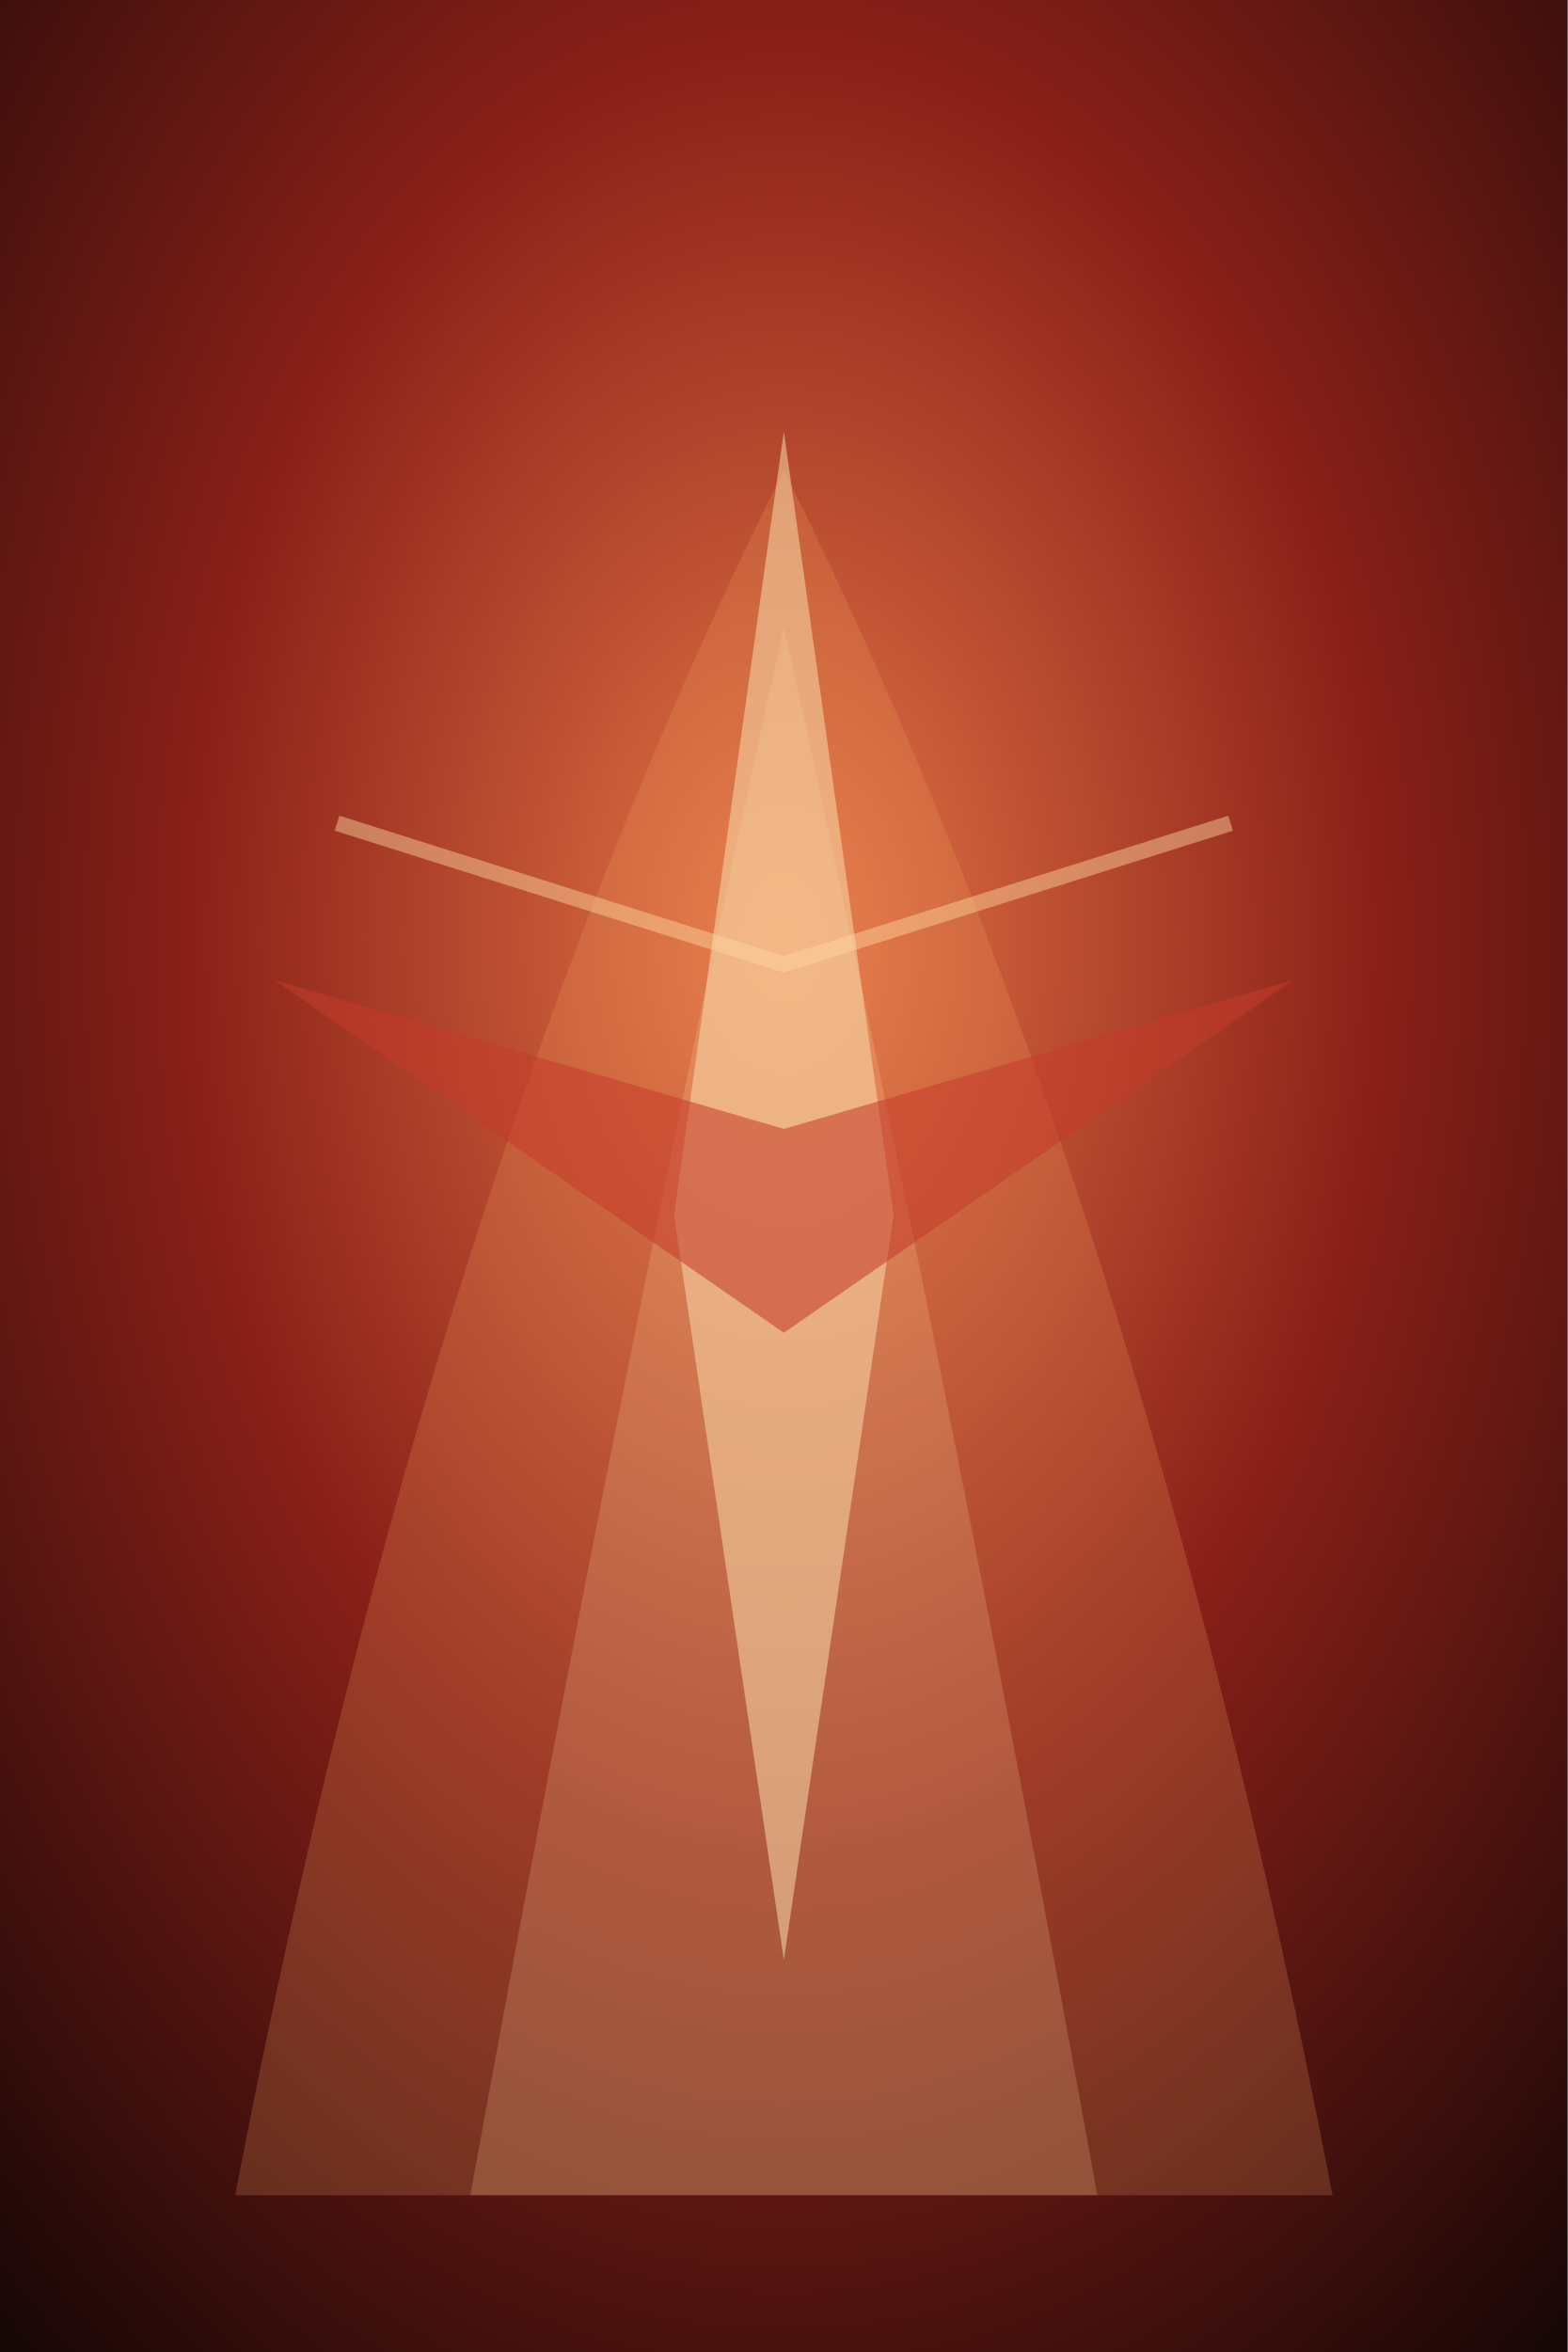
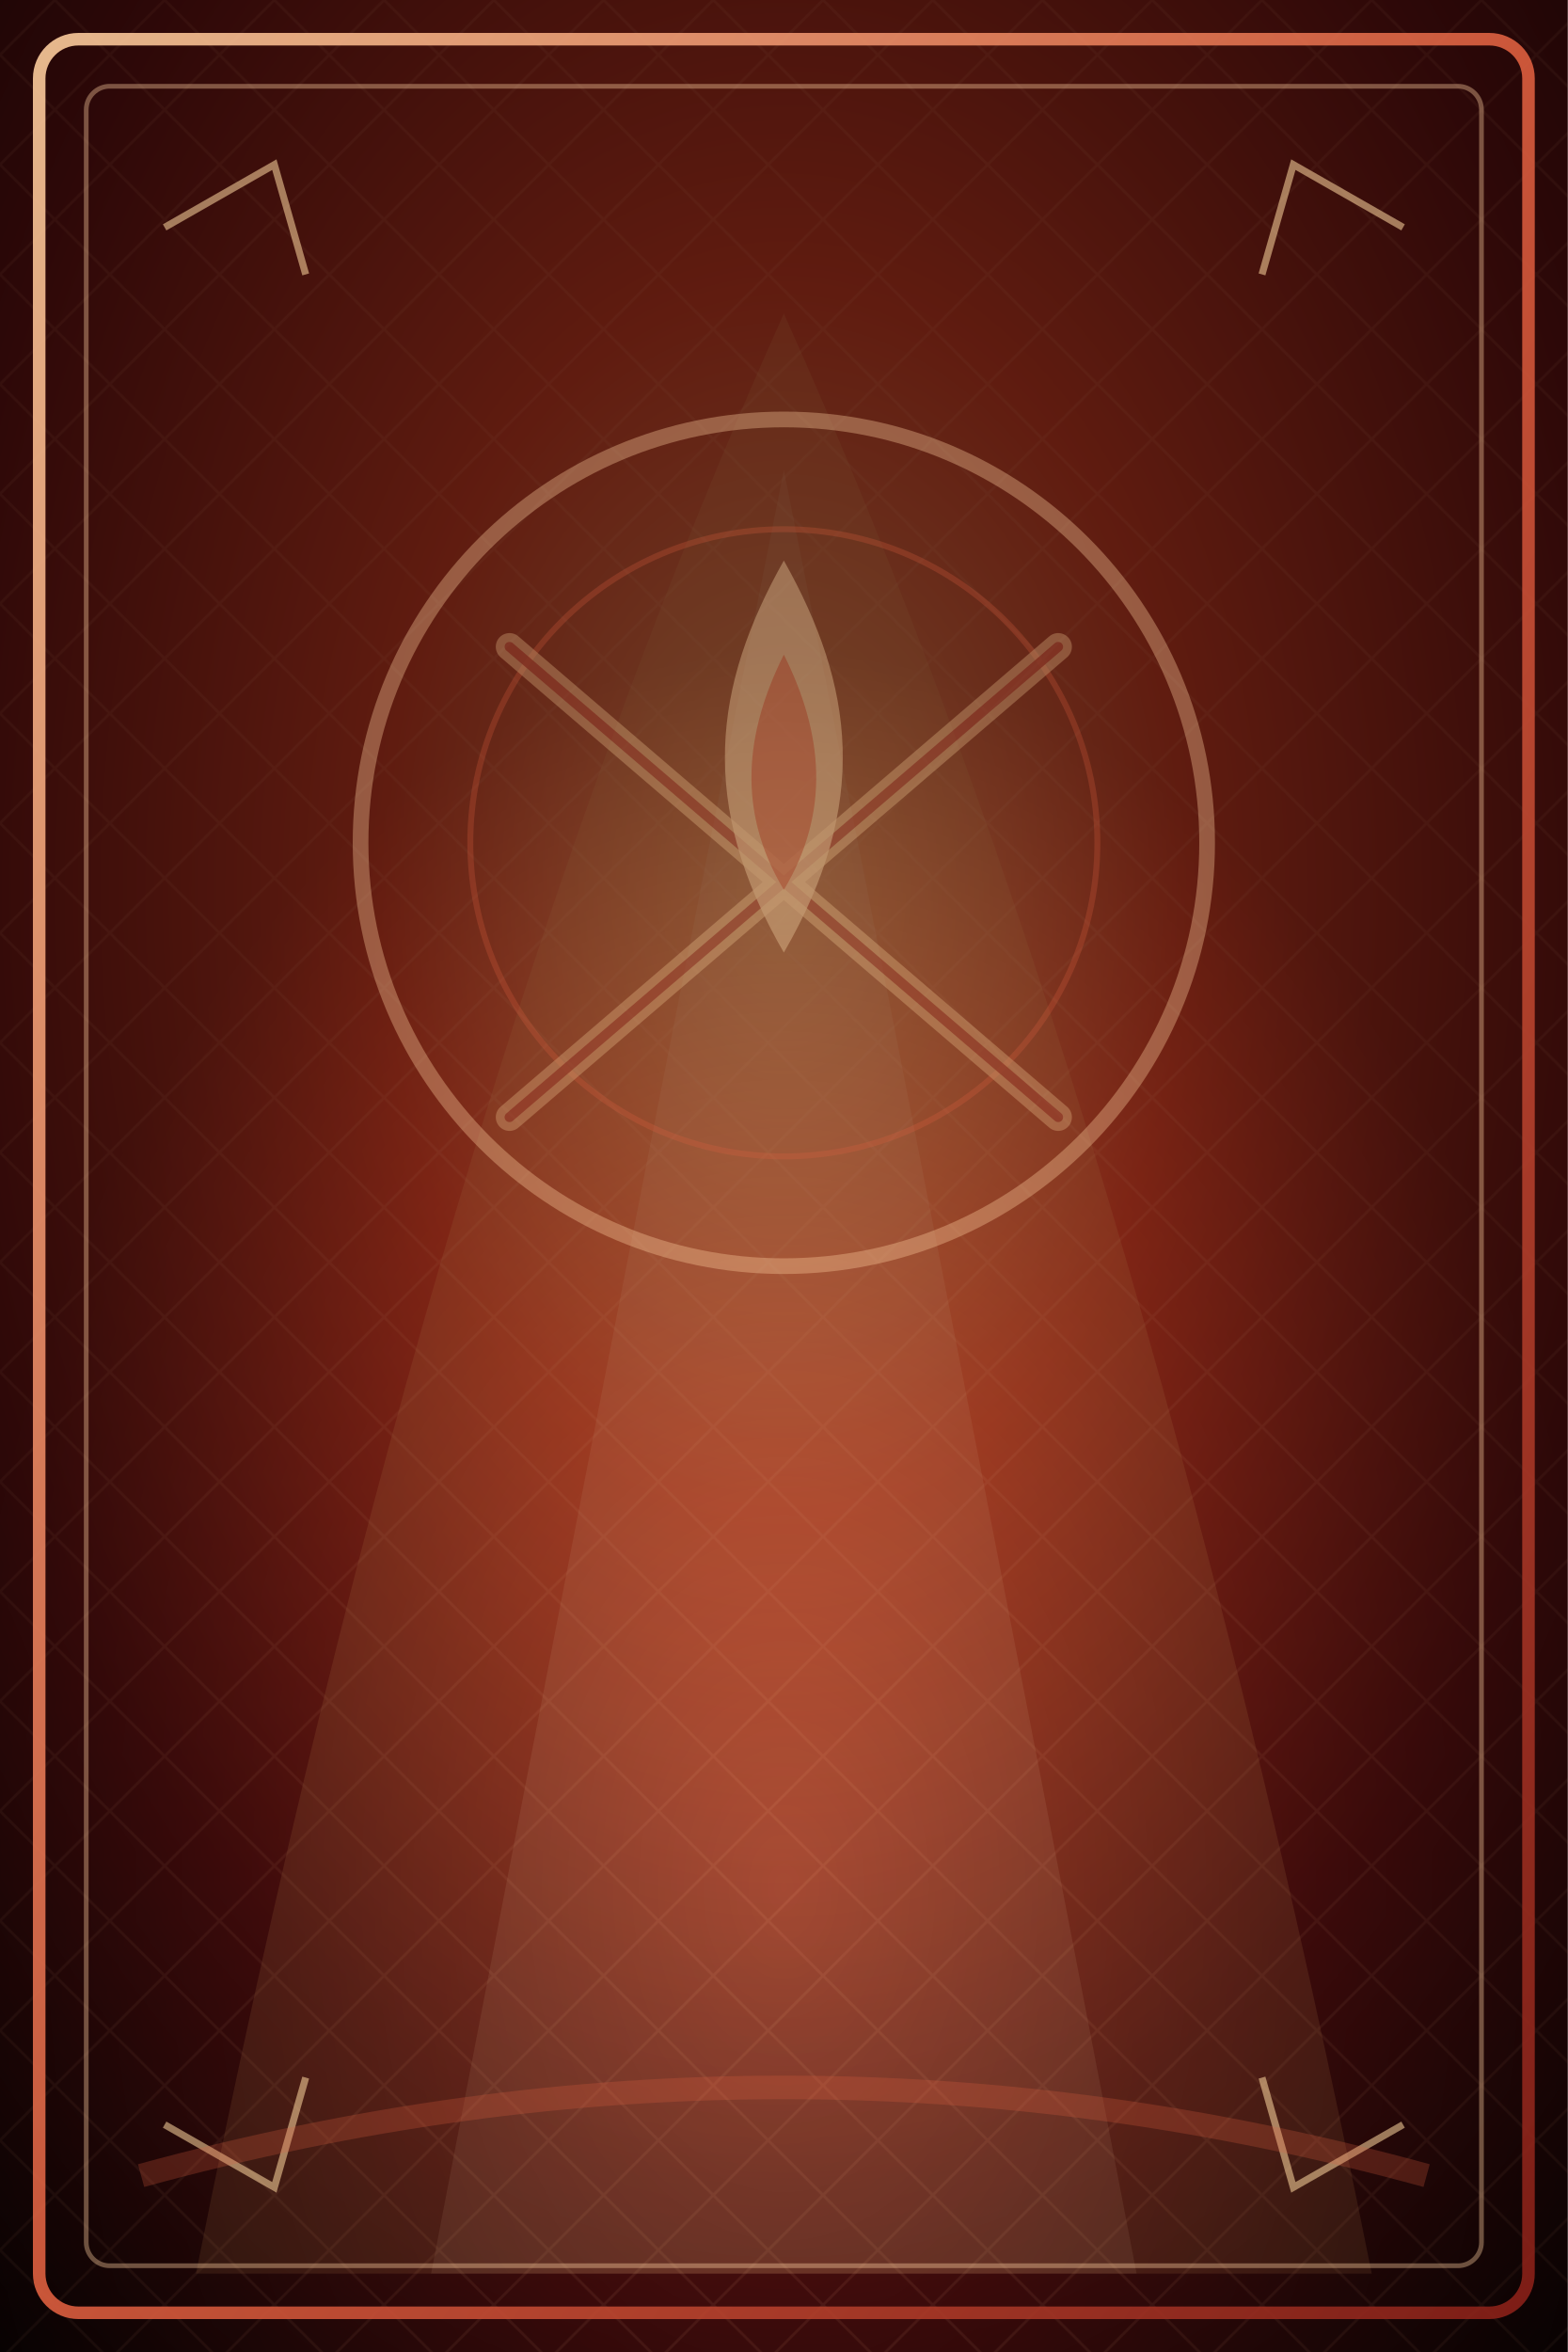
- <svg xmlns="http://www.w3.org/2000/svg" viewBox="0 0 400 600">
+ <svg xmlns="http://www.w3.org/2000/svg" viewBox="0 0 400 600" fill="none">
  <defs>
-     <radialGradient id="metsujin-g" cx="50%" cy="40%" r="78%">
-       <stop offset="0%" stop-color="#e87848" />
-       <stop offset="48%" stop-color="#8a2018" />
-       <stop offset="100%" stop-color="#140606" />
+     <radialGradient id="mg" cx="50%" cy="38%" r="80%">
+       <stop offset="0%" stop-color="#f09058" />
+       <stop offset="32%" stop-color="#c03820" />
+       <stop offset="68%" stop-color="#5a1010" />
+       <stop offset="100%" stop-color="#0e0404" />
+     </radialGradient>
+     <linearGradient id="mf" x1="0" y1="0" x2="1" y2="1">
+       <stop offset="0%" stop-color="#ffd0a0" />
+       <stop offset="50%" stop-color="#e06040" />
+       <stop offset="100%" stop-color="#8a2018" />
+     </linearGradient>
+     <pattern id="mp" width="28" height="28" patternUnits="userSpaceOnUse">
+       <path d="M14 0 L28 14 L14 28 L0 14 Z" stroke="#ffb080" stroke-width=".7" opacity=".1" />
+     </pattern>
+     <radialGradient id="mv" cx="50%" cy="80%" r="52%">
+       <stop offset="0%" stop-color="#000" stop-opacity="0" />
+       <stop offset="100%" stop-color="#000" stop-opacity=".5" />
    </radialGradient>
  </defs>
-   <rect width="400" height="600" fill="url(#metsujin-g)" />
-   <path d="M60 560 Q110 300 200 120 Q290 300 340 560" fill="#f0a060" opacity="0.22" />
-   <path d="M120 560 Q160 340 200 160 Q240 340 280 560" fill="#ffd0a0" opacity="0.2" />
-   <path d="M200 110 L228 310 L200 500 L172 310 Z" fill="#f8d8a8" opacity="0.55" />
-   <path d="M70 250 L200 288 L330 250 L200 340 Z" fill="#c43a2a" opacity="0.55" />
-   <path d="M86 210 L200 246 L314 210" fill="none" stroke="#ffd8a0" stroke-width="4" opacity="0.45" />
+   <rect width="400" height="600" fill="url(#mg)" />
+   <rect width="400" height="600" fill="url(#mp)" />
+   <path d="M50 580 Q110 280 200 80 Q290 280 350 580" fill="#f0a060" opacity=".18" />
+   <path d="M110 580 Q160 320 200 120 Q240 320 290 580" fill="#ffd0a0" opacity=".12" />
+   <rect width="400" height="600" fill="url(#mv)" />
+   <rect x="10" y="10" width="380" height="580" rx="10" stroke="url(#mf)" stroke-width="3.2" opacity=".88" />
+   <rect x="22" y="22" width="356" height="556" rx="6" stroke="#ffd0a0" stroke-width="1.2" opacity=".38" />
+   <g stroke="#ffd8a0" stroke-width="1.8" opacity=".55">
+     <path d="M42 58 L70 42 L78 70 M358 58 L330 42 L322 70" />
+     <path d="M42 542 L70 558 L78 530 M358 542 L330 558 L322 530" />
+   </g>
+   <g opacity=".5" transform="translate(200 215)">
+     <circle r="108" stroke="#ffd0a0" stroke-width="4" opacity=".7" />
+     <circle r="80" stroke="#e06040" stroke-width="1.5" opacity=".5" />
+     <path d="M-70-50 L70 70 M70-50 L-70 70" stroke="#ffd8a0" stroke-width="7" stroke-linecap="round" opacity=".55" />
+     <path d="M-70-50 L70 70 M70-50 L-70 70" stroke="#8a2018" stroke-width="2.5" stroke-linecap="round" opacity=".7" />
+     <path d="M0-72 C18-40 22-10 0 28 C-22-10 -18-40 0-72 Z" fill="#f8d8a8" opacity=".7" />
+     <path d="M0-48 C10-28 12-8 0 12 C-12-8 -10-28 0-48 Z" fill="#c03820" opacity=".55" />
+   </g>
+   <path d="M36 555 Q200 510 364 555" stroke="#e06040" stroke-width="6" opacity=".25" />
</svg>
